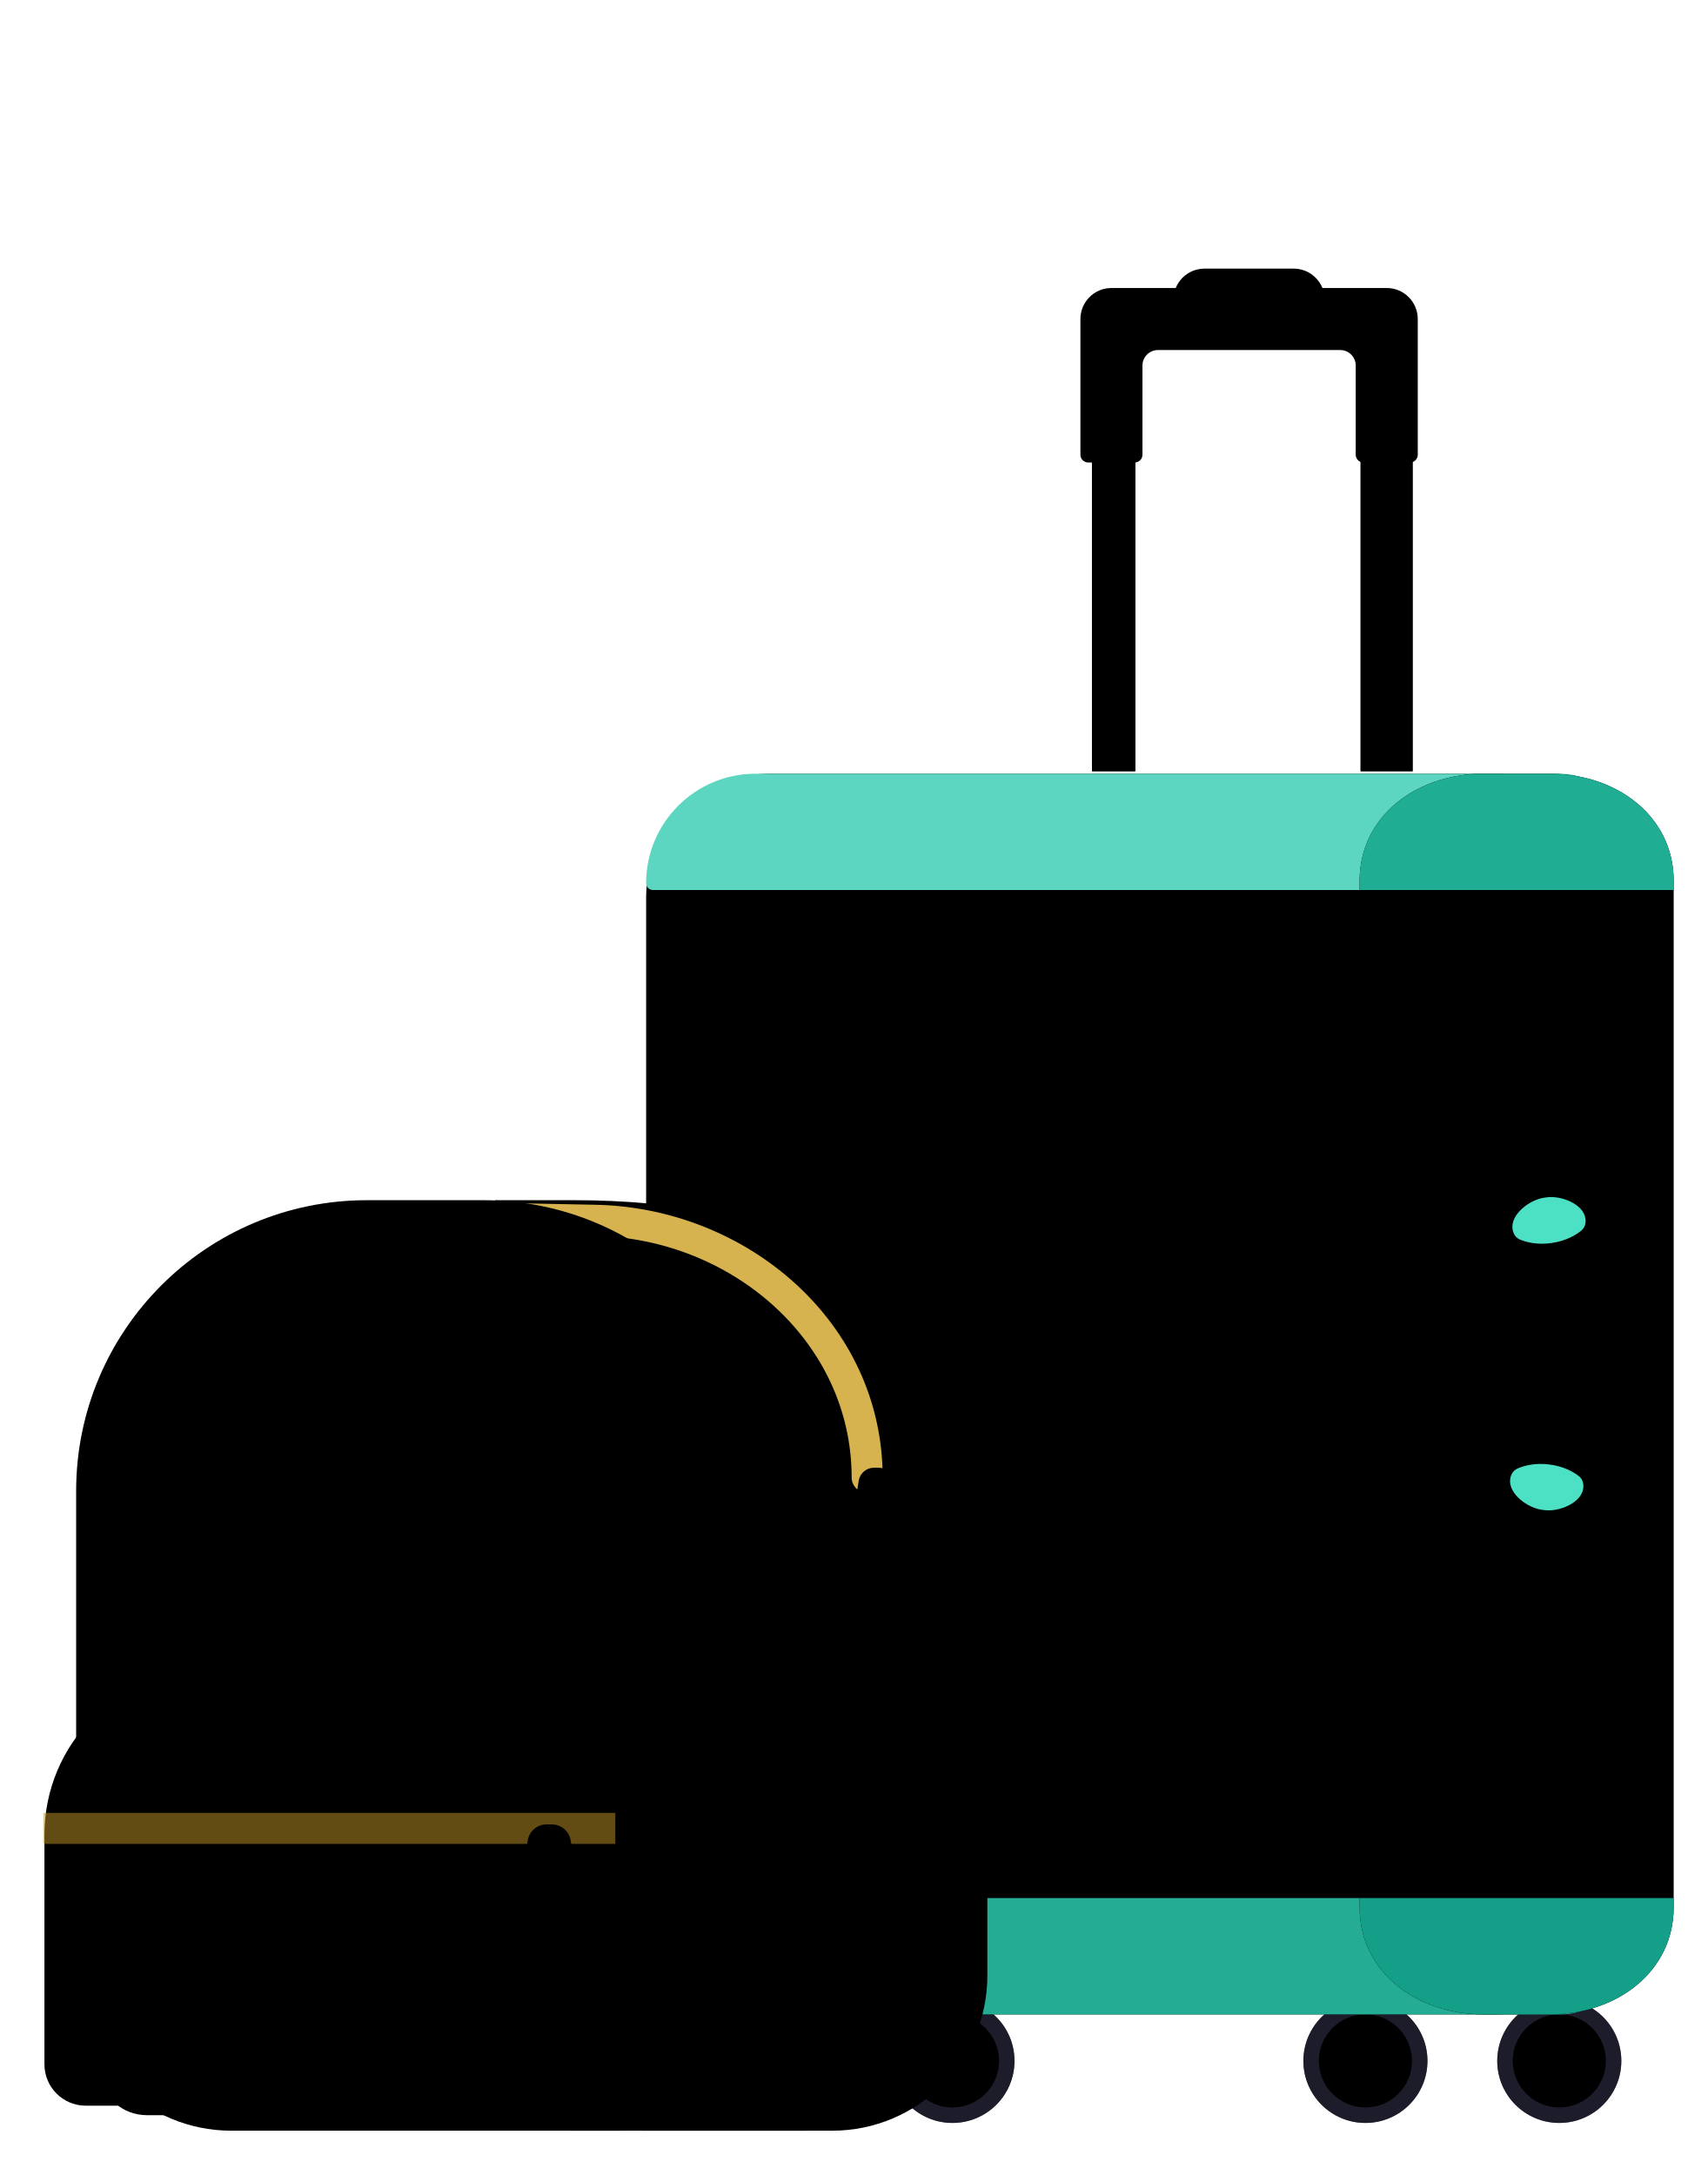
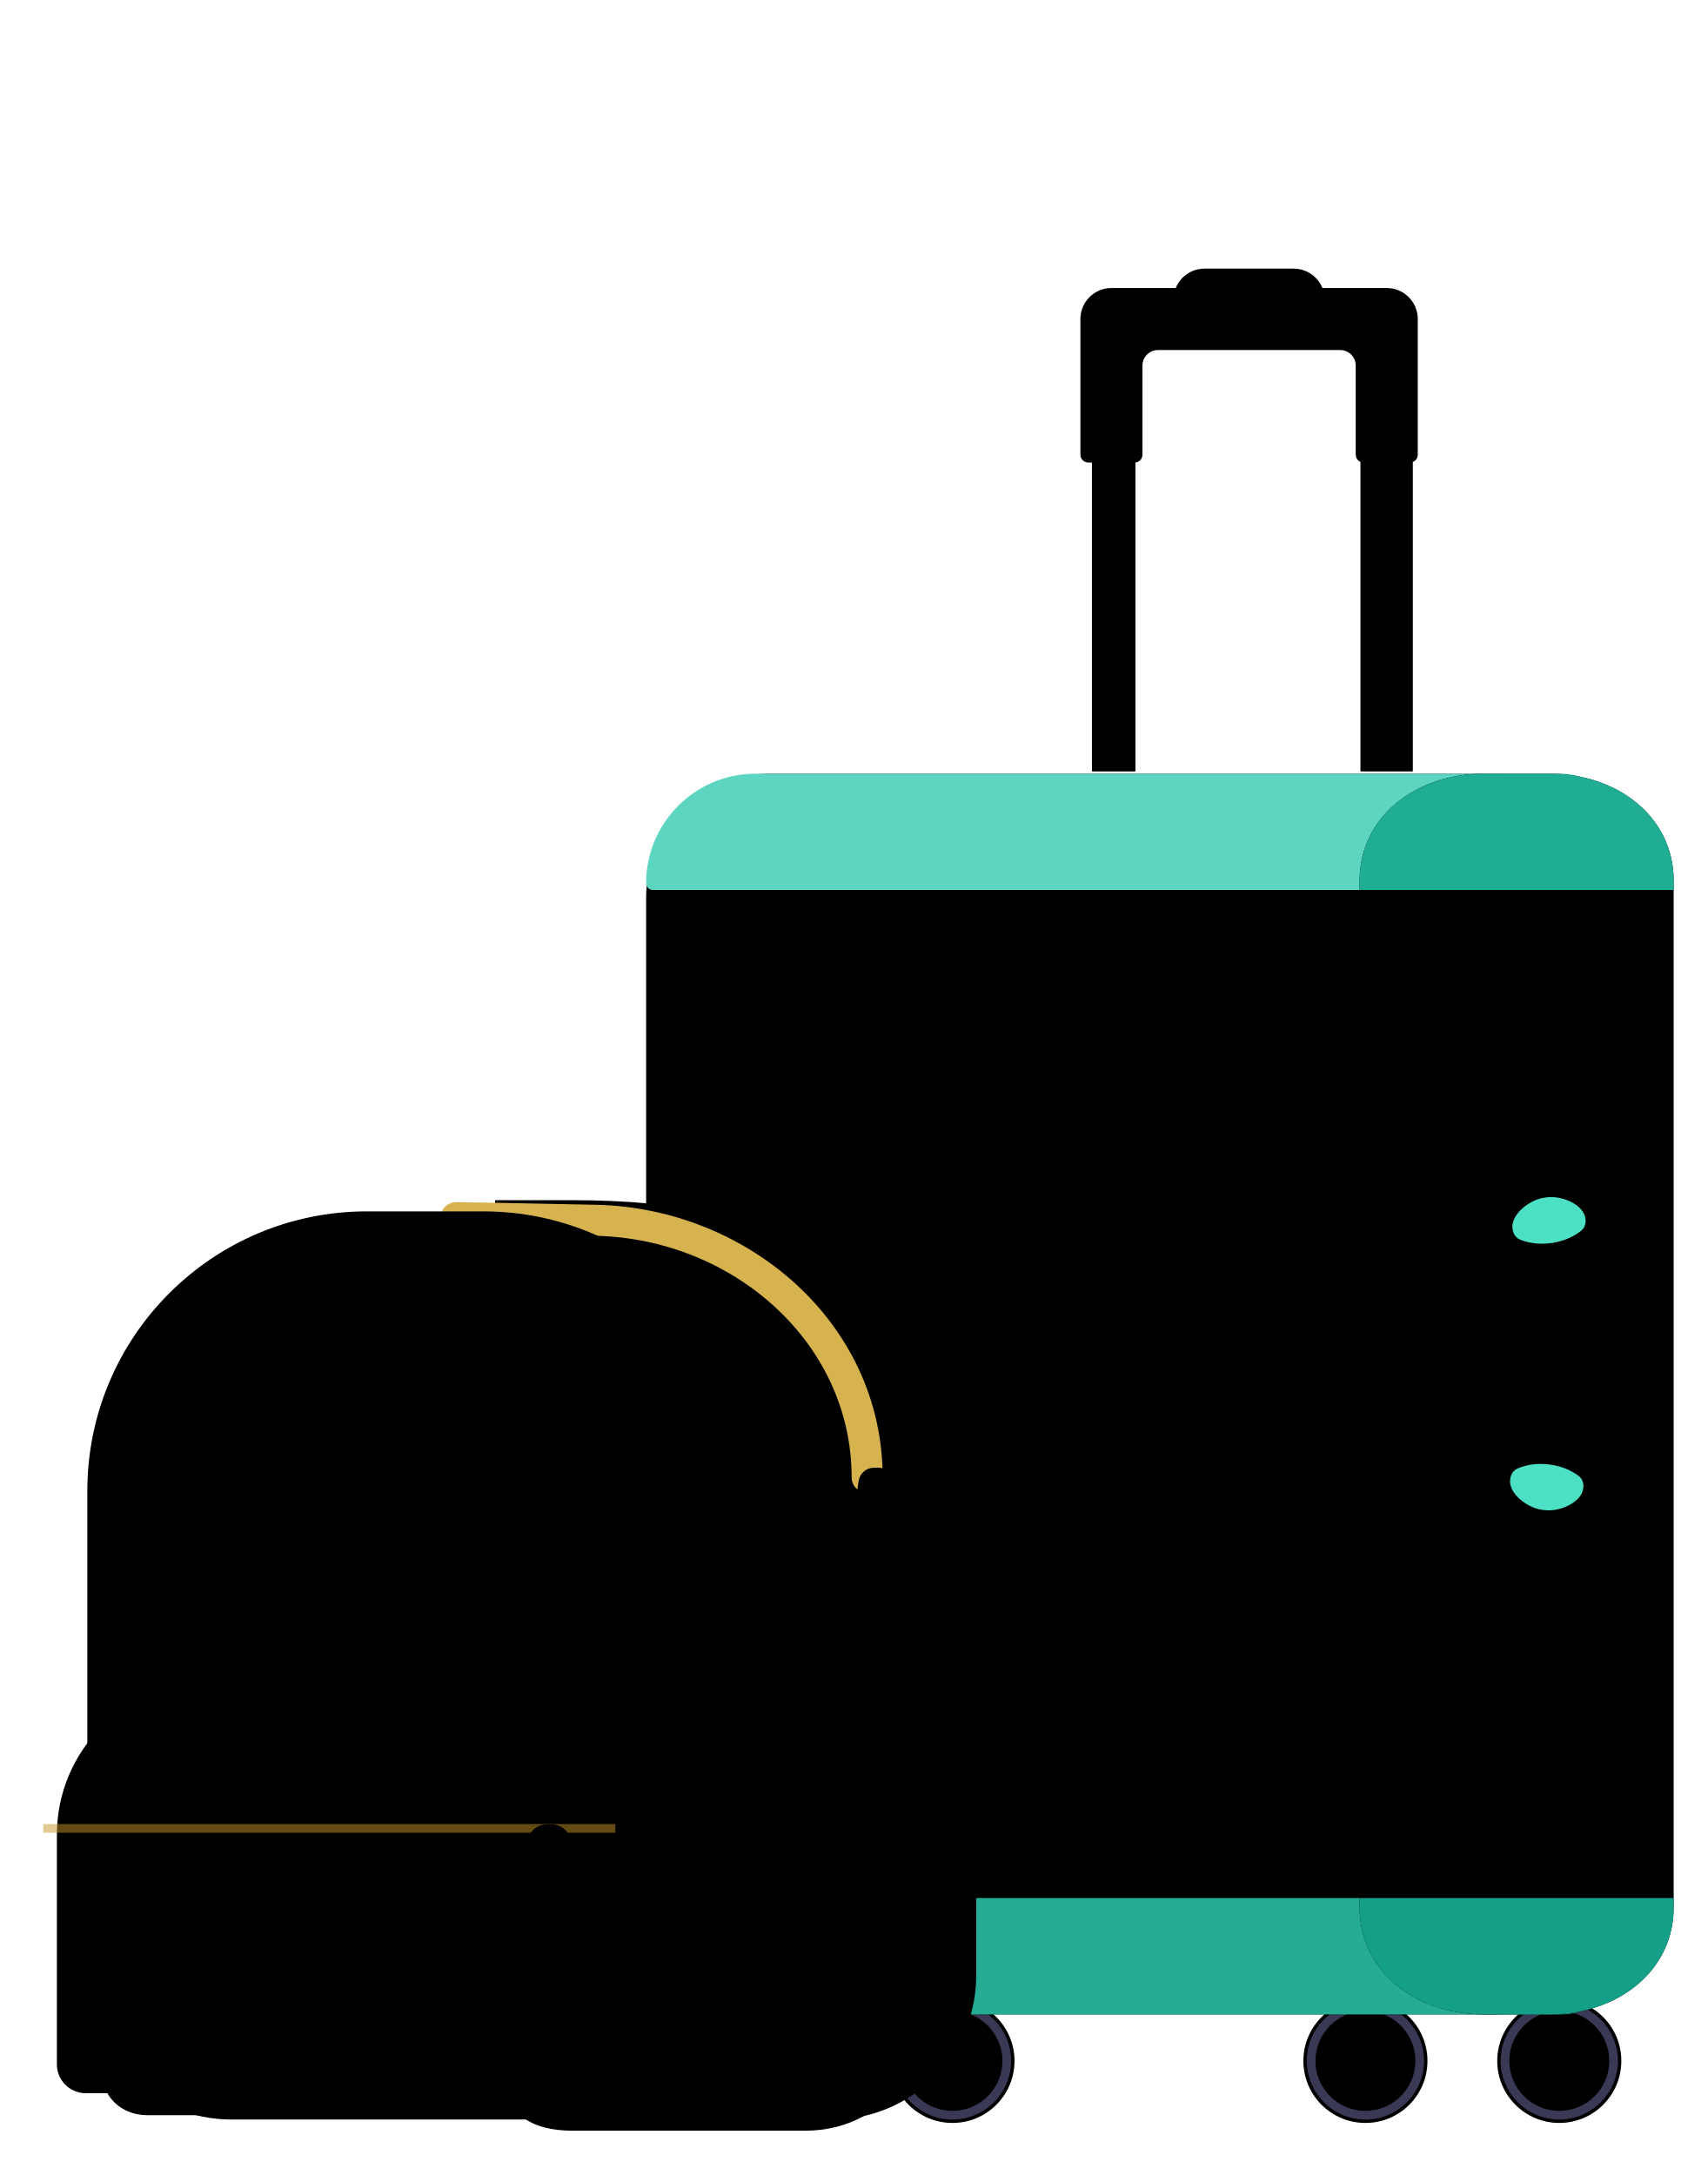
<svg xmlns="http://www.w3.org/2000/svg" width="197" height="251" viewBox="0 0 197 251" fill="none">
  <circle cx="109.904" cy="237.834" r="7.159" fill="url(#paint0_linear)" />
-   <circle cx="109.904" cy="237.834" r="6.264" stroke="#393956" stroke-opacity="0.5" stroke-width="1.79" />
+   <circle cx="109.904" cy="237.834" r="6.264" stroke="#393956" strokeOpacity="0.5" strokeWidth="1.79" />
  <circle r="7.159" transform="matrix(-1 0 0 1 157.555 237.834)" fill="url(#paint1_linear)" />
-   <circle r="6.264" transform="matrix(-1 0 0 1 157.555 237.834)" stroke="#393956" stroke-opacity="0.5" stroke-width="1.79" />
+   <circle r="6.264" transform="matrix(-1 0 0 1 157.555 237.834)" stroke="#393956" strokeOpacity="0.5" strokeWidth="1.79" />
  <circle cx="89.77" cy="237.834" r="7.159" fill="url(#paint2_linear)" />
-   <circle cx="89.77" cy="237.834" r="6.264" stroke="#393956" stroke-opacity="0.5" stroke-width="1.79" />
+   <circle cx="89.77" cy="237.834" r="6.264" stroke="#393956" strokeOpacity="0.5" strokeWidth="1.79" />
  <circle r="7.159" transform="matrix(-1 0 0 1 179.925 237.834)" fill="url(#paint3_linear)" />
-   <circle r="6.264" transform="matrix(-1 0 0 1 179.925 237.834)" stroke="#393956" stroke-opacity="0.5" stroke-width="1.79" />
+   <circle r="6.264" transform="matrix(-1 0 0 1 179.925 237.834)" stroke="#393956" strokeOpacity="0.5" strokeWidth="1.79" />
  <rect x="74.557" y="89.289" width="112.303" height="143.176" rx="14.318" fill="url(#paint4_linear)" />
  <path d="M74.557 101.922C74.557 94.945 80.213 89.289 87.19 89.289H180.149C183.856 89.289 186.861 92.293 186.861 96C186.861 99.707 183.856 102.711 180.149 102.711H75.347C74.911 102.711 74.557 102.358 74.557 101.922Z" fill="#5CD6C0" />
  <path d="M74.557 219.831C74.557 226.808 80.213 232.464 87.19 232.464H180.149C183.856 232.464 186.861 229.46 186.861 225.753C186.861 222.046 183.856 219.042 180.149 219.042H75.347C74.911 219.042 74.557 219.395 74.557 219.831Z" fill="#24AD94" />
  <path d="M156.883 101.635C156.883 94.322 163.293 89.289 171.201 89.289H178.807C186.714 89.289 193.125 94.322 193.125 101.635V220.117C193.125 227.431 186.714 232.464 178.807 232.464H171.201C163.293 232.464 156.883 227.431 156.883 220.117V101.635Z" fill="url(#paint5_linear)" />
  <path d="M178.807 89.289H171.201C163.293 89.289 156.883 94.322 156.883 101.635V102.711H193.125V101.635C193.125 94.322 186.714 89.289 178.807 89.289Z" fill="#1FAD94" />
  <path d="M178.807 232.464H171.201C163.293 232.464 156.883 227.431 156.883 220.118V219.042H193.125V220.118C193.125 227.431 186.714 232.464 178.807 232.464Z" fill="#149F88" />
  <rect opacity="0.5" x="81.716" y="111.66" width="3.579" height="98.433" rx="1.79" fill="url(#paint6_linear)" />
  <rect opacity="0.5" x="89.77" y="111.66" width="3.579" height="98.433" rx="1.79" fill="url(#paint7_linear)" />
  <rect opacity="0.5" x="97.823" y="111.66" width="3.579" height="98.433" rx="1.79" fill="url(#paint8_linear)" />
  <rect opacity="0.5" x="105.877" y="111.66" width="3.579" height="98.433" rx="1.79" fill="url(#paint9_linear)" />
  <rect opacity="0.5" x="113.931" y="111.66" width="3.579" height="98.433" rx="1.79" fill="url(#paint10_linear)" />
  <rect opacity="0.5" x="121.984" y="111.66" width="3.579" height="98.433" rx="1.79" fill="url(#paint11_linear)" />
  <rect opacity="0.5" x="130.038" y="111.66" width="3.579" height="98.433" rx="1.79" fill="url(#paint12_linear)" />
  <rect opacity="0.5" x="138.091" y="111.66" width="3.579" height="98.433" rx="1.79" fill="url(#paint13_linear)" />
  <rect opacity="0.5" x="146.145" y="111.66" width="3.579" height="98.433" rx="1.79" fill="url(#paint14_linear)" />
  <path d="M175.662 143.649C175.319 141.508 176.956 139.4 179.124 139.4C180.535 139.4 181.768 140.316 182.048 141.698C182.573 144.29 183.281 149.06 183.281 155.955C183.281 162.849 182.573 167.62 182.048 170.211C181.768 171.593 180.535 172.509 179.124 172.509C176.956 172.509 175.319 170.401 175.662 168.26C176.113 165.434 176.57 161.265 176.57 155.955C176.57 150.644 176.113 146.475 175.662 143.649Z" fill="url(#paint15_linear)" />
  <path d="M178.199 174.27C179.899 174.5 182.486 173.442 182.695 171.739C182.759 171.214 182.61 170.68 182.193 170.354C181.567 169.866 180.44 169.206 178.748 168.999C177.056 168.792 175.803 169.16 175.078 169.483C174.595 169.699 174.321 170.181 174.257 170.706C174.048 172.409 176.304 174.06 178.01 174.247C178.041 174.251 178.073 174.254 178.104 174.258C178.136 174.262 178.167 174.266 178.199 174.27Z" fill="#4CE0C5" />
  <path d="M178.2 138.214C176.499 138.441 174.282 140.144 174.53 141.841C174.606 142.365 174.891 142.841 175.379 143.045C176.112 143.351 177.373 143.69 179.06 143.444C180.746 143.198 181.857 142.512 182.472 142.009C182.882 141.674 183.018 141.137 182.942 140.613C182.694 138.916 180.083 137.918 178.388 138.187C178.357 138.192 178.326 138.197 178.294 138.201C178.263 138.206 178.231 138.21 178.2 138.214Z" fill="#4CE0C5" />
  <rect x="126" y="48" width="5" height="41" fill="url(#paint16_linear)" />
  <rect x="126" y="48" width="5" height="41" fill="url(#paint17_linear)" />
  <rect x="157" y="48" width="6" height="41" fill="url(#paint18_linear)" />
  <rect x="157" y="48" width="6" height="41" fill="url(#paint19_linear)" />
  <path d="M136.302 38.159C135.808 38.159 135.407 37.758 135.407 37.264V34.579C135.407 32.602 137.009 31 138.986 31H149.277C151.254 31 152.856 32.602 152.856 34.579V37.264C152.856 37.758 152.456 38.159 151.962 38.159H136.302Z" fill="url(#paint20_linear)" />
  <path d="M125.563 53.371C125.069 53.371 124.669 52.971 124.669 52.477V36.817C124.669 34.84 126.271 33.237 128.248 33.237H160.015C161.992 33.237 163.595 34.84 163.595 36.817V52.477C163.595 52.971 163.194 53.371 162.7 53.371H157.331C156.836 53.371 156.436 52.971 156.436 52.477V42.186C156.436 41.197 155.634 40.396 154.646 40.396H133.617C132.629 40.396 131.827 41.197 131.827 42.186V52.477C131.827 52.971 131.427 53.371 130.933 53.371H125.563Z" fill="url(#paint21_linear)" />
  <path d="M108.585 226.648V178.774C108.585 146.335 90.79 138.505 66.08 138.505H57.131V183.248V227.99C57.131 237.874 56.196 245.887 66.08 245.887H92.925C102.81 245.887 108.585 236.532 108.585 226.648Z" fill="url(#paint22_linear)" />
  <path d="M52.633 138.729C51.645 138.729 50.844 139.531 50.844 140.519C50.844 141.508 51.645 142.309 52.633 142.309L52.633 138.729ZM68.673 140.821L68.709 139.032L68.673 140.821ZM98.271 170.496C98.271 171.485 99.072 172.286 100.06 172.286C101.049 172.286 101.85 171.485 101.85 170.496H98.271ZM52.633 142.309C53.308 142.309 60.304 142.444 68.638 142.611L68.709 139.032C60.414 138.866 53.355 138.729 52.633 138.729L52.633 142.309ZM68.638 142.611C84.56 142.929 98.271 154.922 98.271 170.496H101.85C101.85 152.632 86.219 139.382 68.709 139.032L68.638 142.611Z" fill="#D6B34F" />
-   <path d="M75.899 202.487H110.351C111.339 202.487 112.141 203.288 112.141 204.277V227.99C112.141 236.886 104.929 244.097 96.034 244.097H75.899V202.487Z" fill="url(#paint23_linear)" stroke="url(#paint24_linear)" stroke-width="3.579" />
-   <path d="M10.576 172.062C10.576 154.518 24.799 140.295 42.343 140.295H55.766C73.31 140.295 87.533 154.518 87.533 172.062V227.99C87.533 236.886 80.321 244.097 71.426 244.097H26.683C17.788 244.097 10.576 236.886 10.576 227.99V172.062Z" fill="url(#paint25_linear)" stroke="url(#paint26_linear)" stroke-width="3.579" />
+   <path d="M75.899 202.487H110.351C111.339 202.487 112.141 203.288 112.141 204.277V227.99C112.141 236.886 104.929 244.097 96.034 244.097H75.899V202.487Z" fill="url(#paint23_linear)" stroke="url(#paint24_linear)" strokeWidth="3.579" />
+   <path d="M10.576 172.062C10.576 154.518 24.799 140.295 42.343 140.295H55.766C73.31 140.295 87.533 154.518 87.533 172.062V227.99C87.533 236.886 80.321 244.097 71.426 244.097H26.683C17.788 244.097 10.576 236.886 10.576 227.99V172.062Z" fill="url(#paint25_linear)" stroke="url(#paint26_linear)" strokeWidth="3.579" />
  <path fill-rule="evenodd" clip-rule="evenodd" d="M100.852 169.377C99.969 169.377 99.218 170.022 99.083 170.895L97.844 178.949C97.677 180.033 98.516 181.01 99.613 181.01H102.6C103.697 181.01 104.535 180.033 104.369 178.949L103.13 170.895C102.995 170.022 102.244 169.377 101.361 169.377H100.852ZM100.113 177.431C99.908 177.431 99.729 177.571 99.679 177.77L99.456 178.665C99.385 178.947 99.599 179.221 99.89 179.221H102.323C102.614 179.221 102.828 178.947 102.757 178.665L102.533 177.77C102.484 177.571 102.305 177.431 102.099 177.431H100.113Z" fill="url(#paint27_linear)" />
  <path d="M11.918 212.461C11.918 200.281 23.244 190.406 37.216 190.406H51.358C68.124 190.406 81.716 197.781 81.716 212.398V235.275C81.716 240.147 77.186 244.097 71.597 244.097H16.978C14.183 244.097 11.918 242.122 11.918 239.686V212.461Z" fill="url(#paint28_linear)" />
-   <path d="M7.064 211.738C7.064 202.262 14.745 194.58 24.221 194.58H51.884C61.359 194.58 69.041 202.262 69.041 211.738V238.227C69.041 239.793 67.771 241.063 66.204 241.063H9.9C8.334 241.063 7.064 239.793 7.064 238.227V211.738Z" fill="url(#paint29_linear)" stroke="url(#paint30_linear)" stroke-width="3.874" />
-   <path opacity="0.5" d="M5 211L71 211" stroke="#C49828" stroke-width="3.579" />
+   <path d="M7.064 211.738C7.064 202.262 14.745 194.58 24.221 194.58H51.884C61.359 194.58 69.041 202.262 69.041 211.738V238.227C69.041 239.793 67.771 241.063 66.204 241.063H9.9C8.334 241.063 7.064 239.793 7.064 238.227V211.738Z" fill="url(#paint29_linear)" stroke="url(#paint30_linear)" strokeWidth="3.874" />
+   <path opacity="0.5" d="M5 211L71 211" stroke="#C49828" strokeWidth="3.579" />
  <path fill-rule="evenodd" clip-rule="evenodd" d="M63.07 210.541C61.981 210.541 61.055 211.335 60.89 212.412L59.371 222.318C59.166 223.654 60.2 224.858 61.551 224.858H65.192C66.543 224.858 67.577 223.654 67.372 222.318L65.853 212.412C65.689 211.335 64.763 210.541 63.673 210.541H63.07ZM62.188 220.372C61.935 220.372 61.714 220.544 61.653 220.79L61.379 221.89C61.292 222.238 61.556 222.574 61.914 222.574H64.893C65.251 222.574 65.514 222.238 65.428 221.89L65.154 220.79C65.093 220.544 64.872 220.372 64.619 220.372H62.188Z" fill="url(#paint31_linear)" />
  <defs>
    <linearGradient id="paint0_linear" x1="109.904" y1="230.675" x2="109.904" y2="244.992" gradientUnits="userSpaceOnUse">
      <stop stopColor="#8CABCA" />
      <stop offset="1" stopColor="#4E8393" />
    </linearGradient>
    <linearGradient id="paint1_linear" x1="7.159" y1="0" x2="7.159" y2="14.318" gradientUnits="userSpaceOnUse">
      <stop stopColor="#8CABCA" />
      <stop offset="1" stopColor="#4E8393" />
    </linearGradient>
    <linearGradient id="paint2_linear" x1="89.77" y1="230.675" x2="89.77" y2="244.992" gradientUnits="userSpaceOnUse">
      <stop stopColor="#8CABCA" />
      <stop offset="1" stopColor="#4E8393" />
    </linearGradient>
    <linearGradient id="paint3_linear" x1="7.159" y1="0" x2="7.159" y2="14.318" gradientUnits="userSpaceOnUse">
      <stop stopColor="#8CABCA" />
      <stop offset="1" stopColor="#4E8393" />
    </linearGradient>
    <linearGradient id="paint4_linear" x1="89.322" y1="89.289" x2="130.709" y2="232.464" gradientUnits="userSpaceOnUse">
      <stop stopColor="#5CD6C0" />
      <stop offset="1" stopColor="#1FB297" />
    </linearGradient>
    <linearGradient id="paint5_linear" x1="156.883" y1="174.747" x2="201.936" y2="172.263" gradientUnits="userSpaceOnUse">
      <stop stopColor="#12A58B" />
      <stop offset="1" stopColor="#22C3B3" />
    </linearGradient>
    <linearGradient id="paint6_linear" x1="81.716" y1="160.069" x2="85.296" y2="160.069" gradientUnits="userSpaceOnUse">
      <stop stopColor="#29A38D" />
      <stop offset="1" stopColor="#22C3A6" />
    </linearGradient>
    <linearGradient id="paint7_linear" x1="89.77" y1="160.069" x2="93.349" y2="160.069" gradientUnits="userSpaceOnUse">
      <stop stopColor="#29A38D" />
      <stop offset="1" stopColor="#22C3A6" />
    </linearGradient>
    <linearGradient id="paint8_linear" x1="97.823" y1="160.069" x2="101.403" y2="160.069" gradientUnits="userSpaceOnUse">
      <stop stopColor="#29A38D" />
      <stop offset="1" stopColor="#22C3A6" />
    </linearGradient>
    <linearGradient id="paint9_linear" x1="105.877" y1="160.069" x2="109.456" y2="160.069" gradientUnits="userSpaceOnUse">
      <stop stopColor="#29A38D" />
      <stop offset="1" stopColor="#22C3A6" />
    </linearGradient>
    <linearGradient id="paint10_linear" x1="113.931" y1="160.069" x2="117.51" y2="160.069" gradientUnits="userSpaceOnUse">
      <stop stopColor="#29A38D" />
      <stop offset="1" stopColor="#22C3A6" />
    </linearGradient>
    <linearGradient id="paint11_linear" x1="121.984" y1="160.069" x2="125.563" y2="160.069" gradientUnits="userSpaceOnUse">
      <stop stopColor="#29A38D" />
      <stop offset="1" stopColor="#22C3A6" />
    </linearGradient>
    <linearGradient id="paint12_linear" x1="130.038" y1="160.069" x2="133.617" y2="160.069" gradientUnits="userSpaceOnUse">
      <stop stopColor="#29A38D" />
      <stop offset="1" stopColor="#22C3A6" />
    </linearGradient>
    <linearGradient id="paint13_linear" x1="138.091" y1="160.069" x2="141.671" y2="160.069" gradientUnits="userSpaceOnUse">
      <stop stopColor="#29A38D" />
      <stop offset="1" stopColor="#22C3A6" />
    </linearGradient>
    <linearGradient id="paint14_linear" x1="146.145" y1="160.069" x2="149.724" y2="160.069" gradientUnits="userSpaceOnUse">
      <stop stopColor="#29A38D" />
      <stop offset="1" stopColor="#22C3A6" />
    </linearGradient>
    <linearGradient id="paint15_linear" x1="179.031" y1="139.4" x2="179.031" y2="172.509" gradientUnits="userSpaceOnUse">
      <stop stopColor="#5CD6C0" />
      <stop offset="1" stopColor="#22C3A6" />
    </linearGradient>
    <linearGradient id="paint16_linear" x1="126" y1="69.302" x2="131" y2="69.302" gradientUnits="userSpaceOnUse">
      <stop stopColor="#C4C4C4" />
      <stop offset="1" stopColor="#C4C4C4" stopOpacity="0" />
    </linearGradient>
    <linearGradient id="paint17_linear" x1="126" y1="68.5" x2="131" y2="68.5" gradientUnits="userSpaceOnUse">
      <stop stopColor="#B0C6DC" />
      <stop offset="0.604" stopColor="#A5BBCB" />
      <stop offset="0.76" stopColor="#95ABB3" />
      <stop offset="1" stopColor="#91A7AD" />
    </linearGradient>
    <linearGradient id="paint18_linear" x1="157" y1="69.302" x2="163" y2="69.302" gradientUnits="userSpaceOnUse">
      <stop stopColor="#C4C4C4" />
      <stop offset="1" stopColor="#C4C4C4" stopOpacity="0" />
    </linearGradient>
    <linearGradient id="paint19_linear" x1="157" y1="68.5" x2="163" y2="68.5" gradientUnits="userSpaceOnUse">
      <stop stopColor="#B0C6DC" />
      <stop offset="0.604" stopColor="#A5BBCB" />
      <stop offset="0.76" stopColor="#95ABB3" />
      <stop offset="1" stopColor="#91A7AD" />
    </linearGradient>
    <linearGradient id="paint20_linear" x1="135.854" y1="31.447" x2="153.304" y2="32.79" gradientUnits="userSpaceOnUse">
      <stop stopColor="#6B94BD" />
      <stop offset="0.375" stopColor="#5E8DBA" />
      <stop offset="0.719" stopColor="#4B78A0" />
      <stop offset="1" stopColor="#254F74" />
    </linearGradient>
    <linearGradient id="paint21_linear" x1="124.669" y1="43.304" x2="163.595" y2="43.304" gradientUnits="userSpaceOnUse">
      <stop stopColor="#5E87B0" />
      <stop offset="0.411" stopColor="#5A88B2" />
      <stop offset="0.926" stopColor="#49799C" />
      <stop offset="0.953" stopColor="#336375" />
      <stop offset="1" stopColor="#19414D" />
    </linearGradient>
    <linearGradient id="paint22_linear" x1="82.846" y1="138.505" x2="82.846" y2="245.887" gradientUnits="userSpaceOnUse">
      <stop stopColor="#ECD55D" />
      <stop offset="1" stopColor="#D99126" />
    </linearGradient>
    <linearGradient id="paint23_linear" x1="94.02" y1="200.697" x2="94.02" y2="245.887" gradientUnits="userSpaceOnUse">
      <stop stopColor="#CE9B18" />
      <stop offset="1" stopColor="#EEC26D" />
    </linearGradient>
    <linearGradient id="paint24_linear" x1="94.02" y1="200.697" x2="94.02" y2="245.887" gradientUnits="userSpaceOnUse">
      <stop stopColor="#E6A84C" />
      <stop offset="1" stopColor="#EDC282" stopOpacity="0" />
    </linearGradient>
    <linearGradient id="paint25_linear" x1="35.184" y1="142.085" x2="76.571" y2="245.887" gradientUnits="userSpaceOnUse">
      <stop stopColor="#F2E28D" />
      <stop offset="0.357" stopColor="#E9D077" />
      <stop offset="1" stopColor="#E29B5A" />
    </linearGradient>
    <linearGradient id="paint26_linear" x1="71.019" y1="245.887" x2="-14.473" y2="187.959" gradientUnits="userSpaceOnUse">
      <stop stopColor="#EBBA70" />
      <stop offset="1" stopColor="#EEF4AF" />
    </linearGradient>
    <linearGradient id="paint27_linear" x1="104.473" y1="181.532" x2="97.956" y2="168.935" gradientUnits="userSpaceOnUse">
      <stop stopColor="#FFCC68" />
      <stop offset="1" stopColor="#FFEEA8" />
    </linearGradient>
    <linearGradient id="paint28_linear" x1="68.517" y1="193.091" x2="14.379" y2="244.097" gradientUnits="userSpaceOnUse">
      <stop stopColor="#E9D155" />
      <stop offset="0.474" stopColor="#E3A342" />
      <stop offset="0.681" stopColor="#E3955D" />
      <stop offset="1" stopColor="#E9B476" />
    </linearGradient>
    <linearGradient id="paint29_linear" x1="26.711" y1="194.322" x2="38.971" y2="247.935" gradientUnits="userSpaceOnUse">
      <stop stopColor="#F2E28D" />
      <stop offset="0.357" stopColor="#E9D077" />
      <stop offset="1" stopColor="#E29B5A" />
    </linearGradient>
    <linearGradient id="paint30_linear" x1="56.012" y1="243" x2="13.438" y2="192.702" gradientUnits="userSpaceOnUse">
      <stop stopColor="#EBBA70" />
      <stop offset="1" stopColor="#EEF4AF" />
    </linearGradient>
    <linearGradient id="paint31_linear" x1="67.5" y1="225.5" x2="59.462" y2="210.02" gradientUnits="userSpaceOnUse">
      <stop stopColor="#FFCC68" />
      <stop offset="1" stopColor="#FFEEA8" />
    </linearGradient>
  </defs>
</svg>
